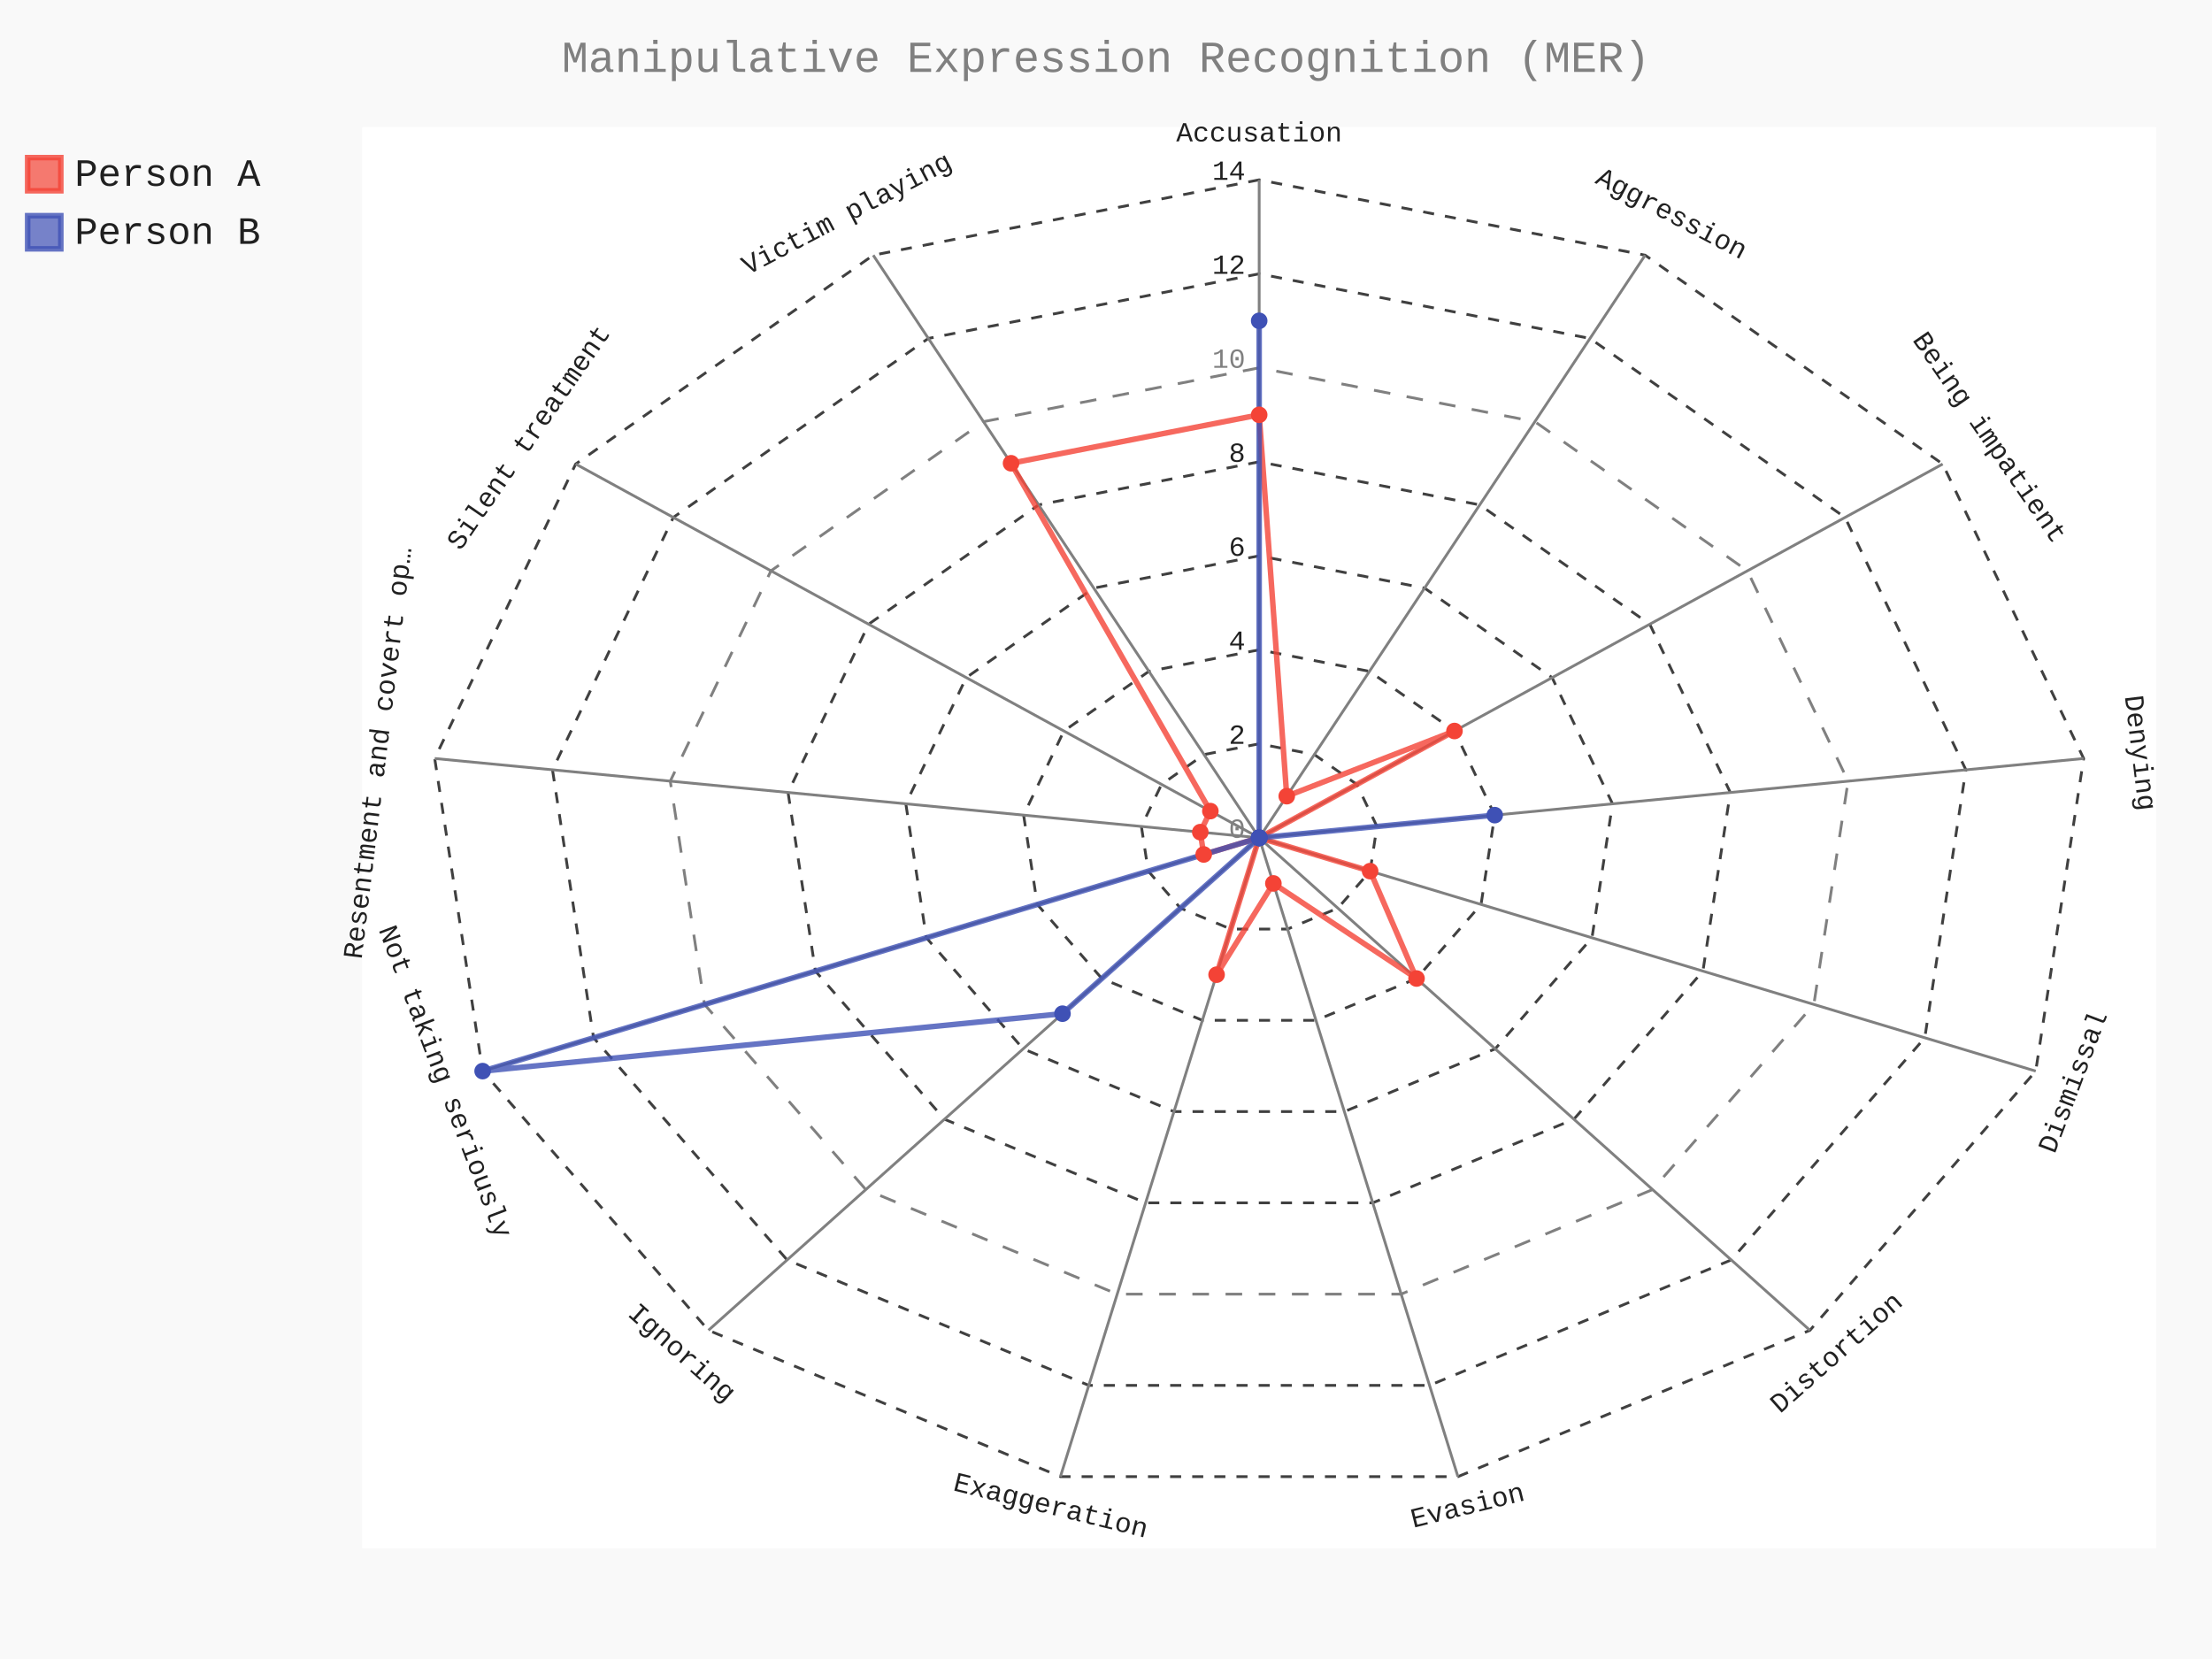
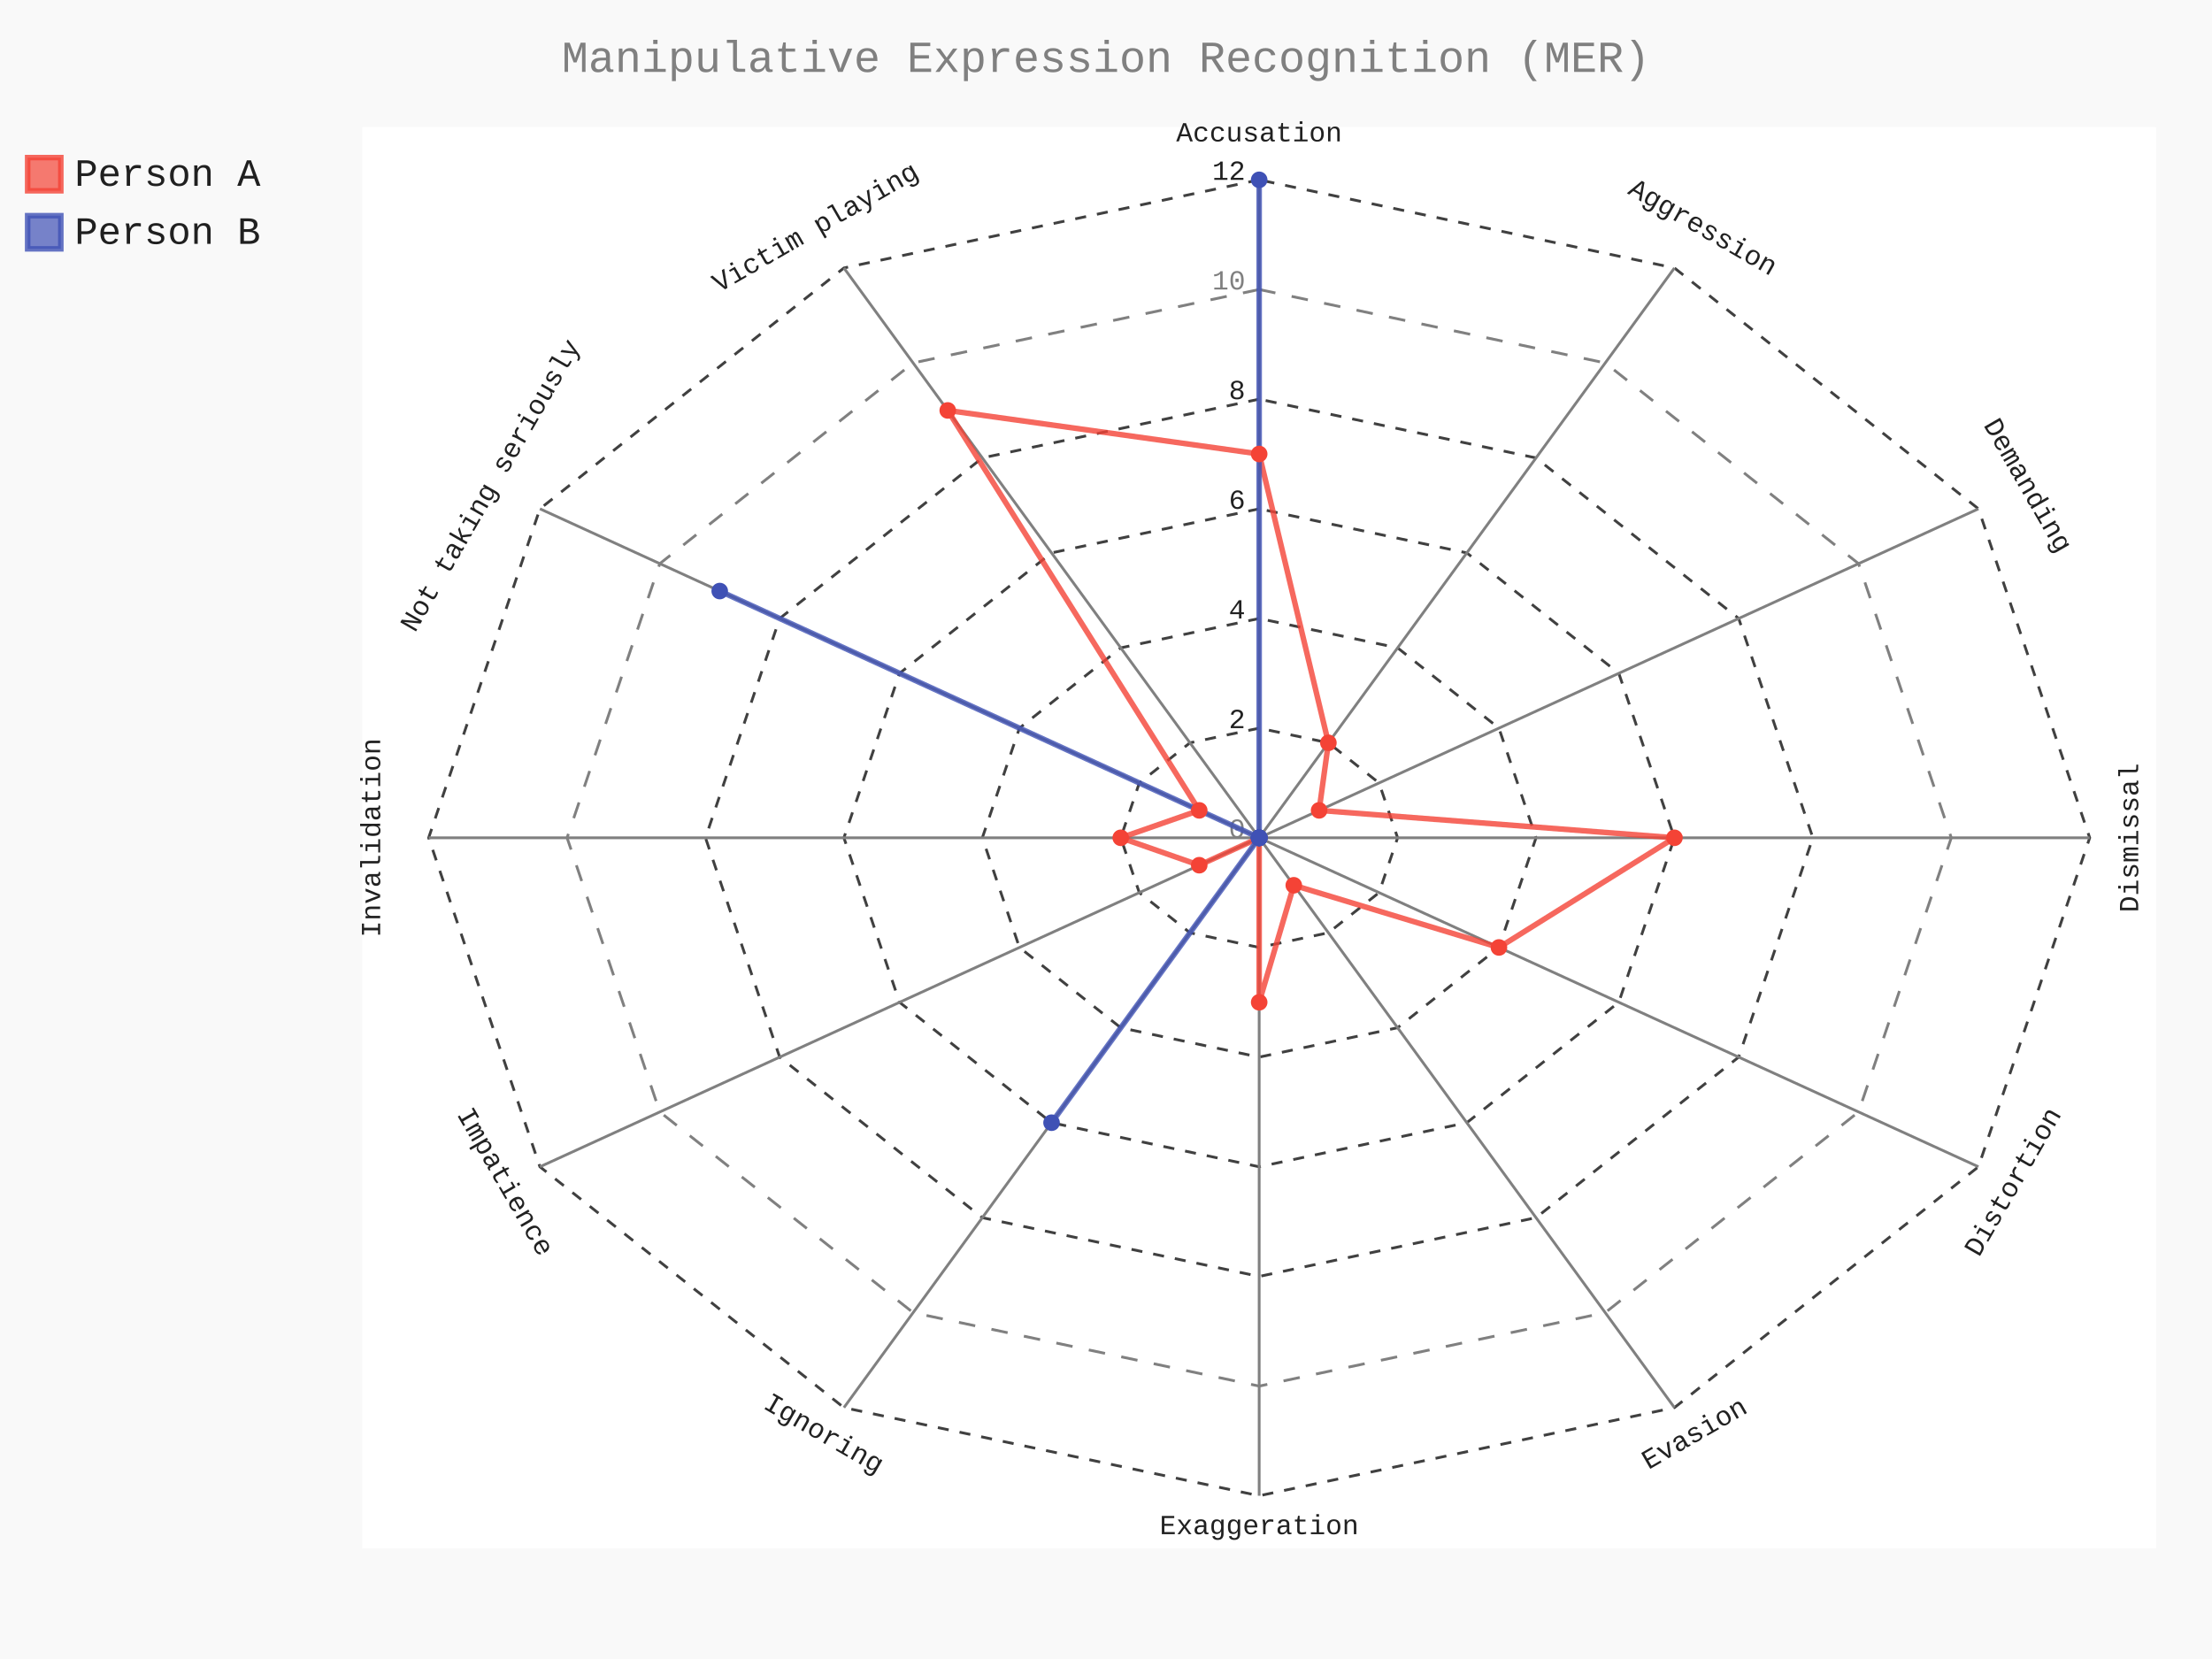
- <svg xmlns="http://www.w3.org/2000/svg" id="chart-9a601a2f-78b5-48b3-8a87-c23ac847a422" class="pygal-chart" viewBox="0 0 800 600">
+ <svg xmlns="http://www.w3.org/2000/svg" id="chart-d23153f2-4ec4-4b65-89f7-1ad8ce3be02b" class="pygal-chart" viewBox="0 0 800 600">
  <defs>
-     <style type="text/css">#chart-9a601a2f-78b5-48b3-8a87-c23ac847a422{-webkit-user-select:none;-webkit-font-smoothing:antialiased;font-family:Consolas,"Liberation Mono",Menlo,Courier,monospace}#chart-9a601a2f-78b5-48b3-8a87-c23ac847a422 .title{font-family:Consolas,"Liberation Mono",Menlo,Courier,monospace;font-size:16px}#chart-9a601a2f-78b5-48b3-8a87-c23ac847a422 .legends .legend text{font-family:Consolas,"Liberation Mono",Menlo,Courier,monospace;font-size:14px}#chart-9a601a2f-78b5-48b3-8a87-c23ac847a422 .axis text{font-family:Consolas,"Liberation Mono",Menlo,Courier,monospace;font-size:10px}#chart-9a601a2f-78b5-48b3-8a87-c23ac847a422 .axis text.major{font-family:Consolas,"Liberation Mono",Menlo,Courier,monospace;font-size:10px}#chart-9a601a2f-78b5-48b3-8a87-c23ac847a422 .text-overlay text.value{font-family:Consolas,"Liberation Mono",Menlo,Courier,monospace;font-size:16px}#chart-9a601a2f-78b5-48b3-8a87-c23ac847a422 .text-overlay text.label{font-family:Consolas,"Liberation Mono",Menlo,Courier,monospace;font-size:10px}#chart-9a601a2f-78b5-48b3-8a87-c23ac847a422 .tooltip{font-family:Consolas,"Liberation Mono",Menlo,Courier,monospace;font-size:14px}#chart-9a601a2f-78b5-48b3-8a87-c23ac847a422 text.no_data{font-family:Consolas,"Liberation Mono",Menlo,Courier,monospace;font-size:64px}
- #chart-9a601a2f-78b5-48b3-8a87-c23ac847a422{background-color:rgba(249,249,249,1)}#chart-9a601a2f-78b5-48b3-8a87-c23ac847a422 path,#chart-9a601a2f-78b5-48b3-8a87-c23ac847a422 line,#chart-9a601a2f-78b5-48b3-8a87-c23ac847a422 rect,#chart-9a601a2f-78b5-48b3-8a87-c23ac847a422 circle{-webkit-transition:150ms;-moz-transition:150ms;transition:150ms}#chart-9a601a2f-78b5-48b3-8a87-c23ac847a422 .graph &gt; .background{fill:rgba(249,249,249,1)}#chart-9a601a2f-78b5-48b3-8a87-c23ac847a422 .plot &gt; .background{fill:rgba(255,255,255,1)}#chart-9a601a2f-78b5-48b3-8a87-c23ac847a422 .graph{fill:rgba(0,0,0,.87)}#chart-9a601a2f-78b5-48b3-8a87-c23ac847a422 text.no_data{fill:rgba(128,128,128,1)}#chart-9a601a2f-78b5-48b3-8a87-c23ac847a422 .title{fill:rgba(128,128,128,1)}#chart-9a601a2f-78b5-48b3-8a87-c23ac847a422 .legends .legend text{fill:rgba(0,0,0,.87)}#chart-9a601a2f-78b5-48b3-8a87-c23ac847a422 .legends .legend:hover text{fill:rgba(128,128,128,1)}#chart-9a601a2f-78b5-48b3-8a87-c23ac847a422 .axis .line{stroke:rgba(128,128,128,1)}#chart-9a601a2f-78b5-48b3-8a87-c23ac847a422 .axis .guide.line{stroke:rgba(0,0,0,.54)}#chart-9a601a2f-78b5-48b3-8a87-c23ac847a422 .axis .major.line{stroke:rgba(0,0,0,.87)}#chart-9a601a2f-78b5-48b3-8a87-c23ac847a422 .axis text.major{fill:rgba(128,128,128,1)}#chart-9a601a2f-78b5-48b3-8a87-c23ac847a422 .axis.y .guides:hover .guide.line,#chart-9a601a2f-78b5-48b3-8a87-c23ac847a422 .line-graph .axis.x .guides:hover .guide.line,#chart-9a601a2f-78b5-48b3-8a87-c23ac847a422 .stackedline-graph .axis.x .guides:hover .guide.line,#chart-9a601a2f-78b5-48b3-8a87-c23ac847a422 .xy-graph .axis.x .guides:hover .guide.line{stroke:rgba(128,128,128,1)}#chart-9a601a2f-78b5-48b3-8a87-c23ac847a422 .axis .guides:hover text{fill:rgba(128,128,128,1)}#chart-9a601a2f-78b5-48b3-8a87-c23ac847a422 .reactive{fill-opacity:.7;stroke-opacity:.8;stroke-width:2}#chart-9a601a2f-78b5-48b3-8a87-c23ac847a422 .ci{stroke:rgba(0,0,0,.87)}#chart-9a601a2f-78b5-48b3-8a87-c23ac847a422 .reactive.active,#chart-9a601a2f-78b5-48b3-8a87-c23ac847a422 .active .reactive{fill-opacity:.8;stroke-opacity:.9;stroke-width:4}#chart-9a601a2f-78b5-48b3-8a87-c23ac847a422 .ci .reactive.active{stroke-width:1.5}#chart-9a601a2f-78b5-48b3-8a87-c23ac847a422 .series text{fill:rgba(128,128,128,1)}#chart-9a601a2f-78b5-48b3-8a87-c23ac847a422 .tooltip rect{fill:rgba(255,255,255,1);stroke:rgba(128,128,128,1);-webkit-transition:opacity 150ms;-moz-transition:opacity 150ms;transition:opacity 150ms}#chart-9a601a2f-78b5-48b3-8a87-c23ac847a422 .tooltip .label{fill:rgba(0,0,0,.87)}#chart-9a601a2f-78b5-48b3-8a87-c23ac847a422 .tooltip .label{fill:rgba(0,0,0,.87)}#chart-9a601a2f-78b5-48b3-8a87-c23ac847a422 .tooltip .legend{font-size:.8em;fill:rgba(0,0,0,.54)}#chart-9a601a2f-78b5-48b3-8a87-c23ac847a422 .tooltip .x_label{font-size:.6em;fill:rgba(128,128,128,1)}#chart-9a601a2f-78b5-48b3-8a87-c23ac847a422 .tooltip .xlink{font-size:.5em;text-decoration:underline}#chart-9a601a2f-78b5-48b3-8a87-c23ac847a422 .tooltip .value{font-size:1.5em}#chart-9a601a2f-78b5-48b3-8a87-c23ac847a422 .bound{font-size:.5em}#chart-9a601a2f-78b5-48b3-8a87-c23ac847a422 .max-value{font-size:.75em;fill:rgba(0,0,0,.54)}#chart-9a601a2f-78b5-48b3-8a87-c23ac847a422 .map-element{fill:rgba(255,255,255,1);stroke:rgba(0,0,0,.54) !important}#chart-9a601a2f-78b5-48b3-8a87-c23ac847a422 .map-element .reactive{fill-opacity:inherit;stroke-opacity:inherit}#chart-9a601a2f-78b5-48b3-8a87-c23ac847a422 .color-0,#chart-9a601a2f-78b5-48b3-8a87-c23ac847a422 .color-0 a:visited{stroke:#F44336;fill:#F44336}#chart-9a601a2f-78b5-48b3-8a87-c23ac847a422 .color-1,#chart-9a601a2f-78b5-48b3-8a87-c23ac847a422 .color-1 a:visited{stroke:#3F51B5;fill:#3F51B5}#chart-9a601a2f-78b5-48b3-8a87-c23ac847a422 .text-overlay .color-0 text{fill:black}#chart-9a601a2f-78b5-48b3-8a87-c23ac847a422 .text-overlay .color-1 text{fill:black}
- #chart-9a601a2f-78b5-48b3-8a87-c23ac847a422 text.no_data{text-anchor:middle}#chart-9a601a2f-78b5-48b3-8a87-c23ac847a422 .guide.line{fill:none}#chart-9a601a2f-78b5-48b3-8a87-c23ac847a422 .centered{text-anchor:middle}#chart-9a601a2f-78b5-48b3-8a87-c23ac847a422 .title{text-anchor:middle}#chart-9a601a2f-78b5-48b3-8a87-c23ac847a422 .legends .legend text{fill-opacity:1}#chart-9a601a2f-78b5-48b3-8a87-c23ac847a422 .axis.x text{text-anchor:middle}#chart-9a601a2f-78b5-48b3-8a87-c23ac847a422 .axis.x:not(.web) text[transform]{text-anchor:start}#chart-9a601a2f-78b5-48b3-8a87-c23ac847a422 .axis.x:not(.web) text[transform].backwards{text-anchor:end}#chart-9a601a2f-78b5-48b3-8a87-c23ac847a422 .axis.y text{text-anchor:end}#chart-9a601a2f-78b5-48b3-8a87-c23ac847a422 .axis.y text[transform].backwards{text-anchor:start}#chart-9a601a2f-78b5-48b3-8a87-c23ac847a422 .axis.y2 text{text-anchor:start}#chart-9a601a2f-78b5-48b3-8a87-c23ac847a422 .axis.y2 text[transform].backwards{text-anchor:end}#chart-9a601a2f-78b5-48b3-8a87-c23ac847a422 .axis .guide.line{stroke-dasharray:4,4;stroke:#404040}#chart-9a601a2f-78b5-48b3-8a87-c23ac847a422 .axis .major.guide.line{stroke-dasharray:6,6;stroke:#808080}#chart-9a601a2f-78b5-48b3-8a87-c23ac847a422 .horizontal .axis.y .guide.line,#chart-9a601a2f-78b5-48b3-8a87-c23ac847a422 .horizontal .axis.y2 .guide.line,#chart-9a601a2f-78b5-48b3-8a87-c23ac847a422 .vertical .axis.x .guide.line{opacity:0}#chart-9a601a2f-78b5-48b3-8a87-c23ac847a422 .horizontal .axis.always_show .guide.line,#chart-9a601a2f-78b5-48b3-8a87-c23ac847a422 .vertical .axis.always_show .guide.line{opacity:1 !important}#chart-9a601a2f-78b5-48b3-8a87-c23ac847a422 .axis.y .guides:hover .guide.line,#chart-9a601a2f-78b5-48b3-8a87-c23ac847a422 .axis.y2 .guides:hover .guide.line,#chart-9a601a2f-78b5-48b3-8a87-c23ac847a422 .axis.x .guides:hover .guide.line{opacity:1}#chart-9a601a2f-78b5-48b3-8a87-c23ac847a422 .axis .guides:hover text{opacity:1}#chart-9a601a2f-78b5-48b3-8a87-c23ac847a422 .nofill{fill:none}#chart-9a601a2f-78b5-48b3-8a87-c23ac847a422 .subtle-fill{fill-opacity:.2}#chart-9a601a2f-78b5-48b3-8a87-c23ac847a422 .dot{stroke-width:1px;fill-opacity:1;stroke-opacity:1}#chart-9a601a2f-78b5-48b3-8a87-c23ac847a422 .dot.active{stroke-width:5px}#chart-9a601a2f-78b5-48b3-8a87-c23ac847a422 .dot.negative{fill:transparent}#chart-9a601a2f-78b5-48b3-8a87-c23ac847a422 text,#chart-9a601a2f-78b5-48b3-8a87-c23ac847a422 tspan{stroke:none !important}#chart-9a601a2f-78b5-48b3-8a87-c23ac847a422 .series text.active{opacity:1}#chart-9a601a2f-78b5-48b3-8a87-c23ac847a422 .tooltip rect{fill-opacity:.95;stroke-width:.5}#chart-9a601a2f-78b5-48b3-8a87-c23ac847a422 .tooltip text{fill-opacity:1}#chart-9a601a2f-78b5-48b3-8a87-c23ac847a422 .showable{visibility:hidden}#chart-9a601a2f-78b5-48b3-8a87-c23ac847a422 .showable.shown{visibility:visible}#chart-9a601a2f-78b5-48b3-8a87-c23ac847a422 .gauge-background{fill:rgba(229,229,229,1);stroke:none}#chart-9a601a2f-78b5-48b3-8a87-c23ac847a422 .bg-lines{stroke:rgba(249,249,249,1);stroke-width:2px}</style>
+     <style type="text/css">#chart-d23153f2-4ec4-4b65-89f7-1ad8ce3be02b{-webkit-user-select:none;-webkit-font-smoothing:antialiased;font-family:Consolas,"Liberation Mono",Menlo,Courier,monospace}#chart-d23153f2-4ec4-4b65-89f7-1ad8ce3be02b .title{font-family:Consolas,"Liberation Mono",Menlo,Courier,monospace;font-size:16px}#chart-d23153f2-4ec4-4b65-89f7-1ad8ce3be02b .legends .legend text{font-family:Consolas,"Liberation Mono",Menlo,Courier,monospace;font-size:14px}#chart-d23153f2-4ec4-4b65-89f7-1ad8ce3be02b .axis text{font-family:Consolas,"Liberation Mono",Menlo,Courier,monospace;font-size:10px}#chart-d23153f2-4ec4-4b65-89f7-1ad8ce3be02b .axis text.major{font-family:Consolas,"Liberation Mono",Menlo,Courier,monospace;font-size:10px}#chart-d23153f2-4ec4-4b65-89f7-1ad8ce3be02b .text-overlay text.value{font-family:Consolas,"Liberation Mono",Menlo,Courier,monospace;font-size:16px}#chart-d23153f2-4ec4-4b65-89f7-1ad8ce3be02b .text-overlay text.label{font-family:Consolas,"Liberation Mono",Menlo,Courier,monospace;font-size:10px}#chart-d23153f2-4ec4-4b65-89f7-1ad8ce3be02b .tooltip{font-family:Consolas,"Liberation Mono",Menlo,Courier,monospace;font-size:14px}#chart-d23153f2-4ec4-4b65-89f7-1ad8ce3be02b text.no_data{font-family:Consolas,"Liberation Mono",Menlo,Courier,monospace;font-size:64px}
+ #chart-d23153f2-4ec4-4b65-89f7-1ad8ce3be02b{background-color:rgba(249,249,249,1)}#chart-d23153f2-4ec4-4b65-89f7-1ad8ce3be02b path,#chart-d23153f2-4ec4-4b65-89f7-1ad8ce3be02b line,#chart-d23153f2-4ec4-4b65-89f7-1ad8ce3be02b rect,#chart-d23153f2-4ec4-4b65-89f7-1ad8ce3be02b circle{-webkit-transition:150ms;-moz-transition:150ms;transition:150ms}#chart-d23153f2-4ec4-4b65-89f7-1ad8ce3be02b .graph &gt; .background{fill:rgba(249,249,249,1)}#chart-d23153f2-4ec4-4b65-89f7-1ad8ce3be02b .plot &gt; .background{fill:rgba(255,255,255,1)}#chart-d23153f2-4ec4-4b65-89f7-1ad8ce3be02b .graph{fill:rgba(0,0,0,.87)}#chart-d23153f2-4ec4-4b65-89f7-1ad8ce3be02b text.no_data{fill:rgba(128,128,128,1)}#chart-d23153f2-4ec4-4b65-89f7-1ad8ce3be02b .title{fill:rgba(128,128,128,1)}#chart-d23153f2-4ec4-4b65-89f7-1ad8ce3be02b .legends .legend text{fill:rgba(0,0,0,.87)}#chart-d23153f2-4ec4-4b65-89f7-1ad8ce3be02b .legends .legend:hover text{fill:rgba(128,128,128,1)}#chart-d23153f2-4ec4-4b65-89f7-1ad8ce3be02b .axis .line{stroke:rgba(128,128,128,1)}#chart-d23153f2-4ec4-4b65-89f7-1ad8ce3be02b .axis .guide.line{stroke:rgba(0,0,0,.54)}#chart-d23153f2-4ec4-4b65-89f7-1ad8ce3be02b .axis .major.line{stroke:rgba(0,0,0,.87)}#chart-d23153f2-4ec4-4b65-89f7-1ad8ce3be02b .axis text.major{fill:rgba(128,128,128,1)}#chart-d23153f2-4ec4-4b65-89f7-1ad8ce3be02b .axis.y .guides:hover .guide.line,#chart-d23153f2-4ec4-4b65-89f7-1ad8ce3be02b .line-graph .axis.x .guides:hover .guide.line,#chart-d23153f2-4ec4-4b65-89f7-1ad8ce3be02b .stackedline-graph .axis.x .guides:hover .guide.line,#chart-d23153f2-4ec4-4b65-89f7-1ad8ce3be02b .xy-graph .axis.x .guides:hover .guide.line{stroke:rgba(128,128,128,1)}#chart-d23153f2-4ec4-4b65-89f7-1ad8ce3be02b .axis .guides:hover text{fill:rgba(128,128,128,1)}#chart-d23153f2-4ec4-4b65-89f7-1ad8ce3be02b .reactive{fill-opacity:.7;stroke-opacity:.8;stroke-width:2}#chart-d23153f2-4ec4-4b65-89f7-1ad8ce3be02b .ci{stroke:rgba(0,0,0,.87)}#chart-d23153f2-4ec4-4b65-89f7-1ad8ce3be02b .reactive.active,#chart-d23153f2-4ec4-4b65-89f7-1ad8ce3be02b .active .reactive{fill-opacity:.8;stroke-opacity:.9;stroke-width:4}#chart-d23153f2-4ec4-4b65-89f7-1ad8ce3be02b .ci .reactive.active{stroke-width:1.5}#chart-d23153f2-4ec4-4b65-89f7-1ad8ce3be02b .series text{fill:rgba(128,128,128,1)}#chart-d23153f2-4ec4-4b65-89f7-1ad8ce3be02b .tooltip rect{fill:rgba(255,255,255,1);stroke:rgba(128,128,128,1);-webkit-transition:opacity 150ms;-moz-transition:opacity 150ms;transition:opacity 150ms}#chart-d23153f2-4ec4-4b65-89f7-1ad8ce3be02b .tooltip .label{fill:rgba(0,0,0,.87)}#chart-d23153f2-4ec4-4b65-89f7-1ad8ce3be02b .tooltip .label{fill:rgba(0,0,0,.87)}#chart-d23153f2-4ec4-4b65-89f7-1ad8ce3be02b .tooltip .legend{font-size:.8em;fill:rgba(0,0,0,.54)}#chart-d23153f2-4ec4-4b65-89f7-1ad8ce3be02b .tooltip .x_label{font-size:.6em;fill:rgba(128,128,128,1)}#chart-d23153f2-4ec4-4b65-89f7-1ad8ce3be02b .tooltip .xlink{font-size:.5em;text-decoration:underline}#chart-d23153f2-4ec4-4b65-89f7-1ad8ce3be02b .tooltip .value{font-size:1.5em}#chart-d23153f2-4ec4-4b65-89f7-1ad8ce3be02b .bound{font-size:.5em}#chart-d23153f2-4ec4-4b65-89f7-1ad8ce3be02b .max-value{font-size:.75em;fill:rgba(0,0,0,.54)}#chart-d23153f2-4ec4-4b65-89f7-1ad8ce3be02b .map-element{fill:rgba(255,255,255,1);stroke:rgba(0,0,0,.54) !important}#chart-d23153f2-4ec4-4b65-89f7-1ad8ce3be02b .map-element .reactive{fill-opacity:inherit;stroke-opacity:inherit}#chart-d23153f2-4ec4-4b65-89f7-1ad8ce3be02b .color-0,#chart-d23153f2-4ec4-4b65-89f7-1ad8ce3be02b .color-0 a:visited{stroke:#F44336;fill:#F44336}#chart-d23153f2-4ec4-4b65-89f7-1ad8ce3be02b .color-1,#chart-d23153f2-4ec4-4b65-89f7-1ad8ce3be02b .color-1 a:visited{stroke:#3F51B5;fill:#3F51B5}#chart-d23153f2-4ec4-4b65-89f7-1ad8ce3be02b .text-overlay .color-0 text{fill:black}#chart-d23153f2-4ec4-4b65-89f7-1ad8ce3be02b .text-overlay .color-1 text{fill:black}
+ #chart-d23153f2-4ec4-4b65-89f7-1ad8ce3be02b text.no_data{text-anchor:middle}#chart-d23153f2-4ec4-4b65-89f7-1ad8ce3be02b .guide.line{fill:none}#chart-d23153f2-4ec4-4b65-89f7-1ad8ce3be02b .centered{text-anchor:middle}#chart-d23153f2-4ec4-4b65-89f7-1ad8ce3be02b .title{text-anchor:middle}#chart-d23153f2-4ec4-4b65-89f7-1ad8ce3be02b .legends .legend text{fill-opacity:1}#chart-d23153f2-4ec4-4b65-89f7-1ad8ce3be02b .axis.x text{text-anchor:middle}#chart-d23153f2-4ec4-4b65-89f7-1ad8ce3be02b .axis.x:not(.web) text[transform]{text-anchor:start}#chart-d23153f2-4ec4-4b65-89f7-1ad8ce3be02b .axis.x:not(.web) text[transform].backwards{text-anchor:end}#chart-d23153f2-4ec4-4b65-89f7-1ad8ce3be02b .axis.y text{text-anchor:end}#chart-d23153f2-4ec4-4b65-89f7-1ad8ce3be02b .axis.y text[transform].backwards{text-anchor:start}#chart-d23153f2-4ec4-4b65-89f7-1ad8ce3be02b .axis.y2 text{text-anchor:start}#chart-d23153f2-4ec4-4b65-89f7-1ad8ce3be02b .axis.y2 text[transform].backwards{text-anchor:end}#chart-d23153f2-4ec4-4b65-89f7-1ad8ce3be02b .axis .guide.line{stroke-dasharray:4,4;stroke:#404040}#chart-d23153f2-4ec4-4b65-89f7-1ad8ce3be02b .axis .major.guide.line{stroke-dasharray:6,6;stroke:#808080}#chart-d23153f2-4ec4-4b65-89f7-1ad8ce3be02b .horizontal .axis.y .guide.line,#chart-d23153f2-4ec4-4b65-89f7-1ad8ce3be02b .horizontal .axis.y2 .guide.line,#chart-d23153f2-4ec4-4b65-89f7-1ad8ce3be02b .vertical .axis.x .guide.line{opacity:0}#chart-d23153f2-4ec4-4b65-89f7-1ad8ce3be02b .horizontal .axis.always_show .guide.line,#chart-d23153f2-4ec4-4b65-89f7-1ad8ce3be02b .vertical .axis.always_show .guide.line{opacity:1 !important}#chart-d23153f2-4ec4-4b65-89f7-1ad8ce3be02b .axis.y .guides:hover .guide.line,#chart-d23153f2-4ec4-4b65-89f7-1ad8ce3be02b .axis.y2 .guides:hover .guide.line,#chart-d23153f2-4ec4-4b65-89f7-1ad8ce3be02b .axis.x .guides:hover .guide.line{opacity:1}#chart-d23153f2-4ec4-4b65-89f7-1ad8ce3be02b .axis .guides:hover text{opacity:1}#chart-d23153f2-4ec4-4b65-89f7-1ad8ce3be02b .nofill{fill:none}#chart-d23153f2-4ec4-4b65-89f7-1ad8ce3be02b .subtle-fill{fill-opacity:.2}#chart-d23153f2-4ec4-4b65-89f7-1ad8ce3be02b .dot{stroke-width:1px;fill-opacity:1;stroke-opacity:1}#chart-d23153f2-4ec4-4b65-89f7-1ad8ce3be02b .dot.active{stroke-width:5px}#chart-d23153f2-4ec4-4b65-89f7-1ad8ce3be02b .dot.negative{fill:transparent}#chart-d23153f2-4ec4-4b65-89f7-1ad8ce3be02b text,#chart-d23153f2-4ec4-4b65-89f7-1ad8ce3be02b tspan{stroke:none !important}#chart-d23153f2-4ec4-4b65-89f7-1ad8ce3be02b .series text.active{opacity:1}#chart-d23153f2-4ec4-4b65-89f7-1ad8ce3be02b .tooltip rect{fill-opacity:.95;stroke-width:.5}#chart-d23153f2-4ec4-4b65-89f7-1ad8ce3be02b .tooltip text{fill-opacity:1}#chart-d23153f2-4ec4-4b65-89f7-1ad8ce3be02b .showable{visibility:hidden}#chart-d23153f2-4ec4-4b65-89f7-1ad8ce3be02b .showable.shown{visibility:visible}#chart-d23153f2-4ec4-4b65-89f7-1ad8ce3be02b .gauge-background{fill:rgba(229,229,229,1);stroke:none}#chart-d23153f2-4ec4-4b65-89f7-1ad8ce3be02b .bg-lines{stroke:rgba(249,249,249,1);stroke-width:2px}</style>
  </defs>
  <g class="graph radar-graph vertical">
    <rect x="0" y="0" width="800" height="600" class="background" />
    <g transform="translate(131, 46)" class="plot">
      <rect x="0" y="0" width="648.8" height="514" class="background" />
      <g class="axis y web">
        <g class="guides">
-           <path d="M324.4 19.037 L184.811 46.294 77.2 121.822 26.22 228.317 43.549 341.383 125.218 435.118 252.517 488.048 396.283 488.048 523.582 435.118 605.251 341.383 622.58 228.317 571.6 121.822 463.989 46.294 324.4 19.037 Z" class="guide line" />
-           <text x="319.4" y="19.037" class="">14</text>
-         </g>
-         <g class="guides">
-           <path d="M324.4 53.032 L204.752 76.395 112.514 141.133 68.817 232.414 83.67 329.328 153.672 409.672 262.786 455.041 386.014 455.041 495.128 409.672 565.13 329.328 579.983 232.414 536.286 141.133 444.048 76.395 324.4 53.032 Z" class="guide line" />
-           <text x="319.4" y="53.032" class="">12</text>
-         </g>
-         <g class="guides">
-           <path d="M324.4 87.026 L224.694 106.496 147.829 160.444 111.414 236.512 123.792 317.273 182.127 384.227 273.055 422.034 375.745 422.034 466.673 384.227 525.008 317.273 537.386 236.512 500.971 160.444 424.106 106.496 324.4 87.026 Z" class="major guide line" />
-           <text x="319.4" y="87.026" class="major">10</text>
-         </g>
-         <g class="guides">
-           <path d="M324.4 121.021 L244.635 136.597 183.143 179.755 154.011 240.61 163.914 305.219 210.581 358.782 283.324 389.028 365.476 389.028 438.219 358.782 484.886 305.219 494.789 240.61 465.657 179.755 404.165 136.597 324.4 121.021 Z" class="guide line" />
-           <text x="319.4" y="121.021" class="">8</text>
-         </g>
-         <g class="guides">
-           <path d="M324.4 155.016 L264.576 166.698 218.457 199.066 196.608 244.707 204.035 293.164 239.036 333.336 293.593 356.021 355.207 356.021 409.764 333.336 444.765 293.164 452.192 244.707 430.343 199.066 384.224 166.698 324.4 155.016 Z" class="guide line" />
-           <text x="319.4" y="155.016" class="">6</text>
-         </g>
-         <g class="guides">
-           <path d="M324.4 189.011 L284.517 196.798 253.771 218.378 239.206 248.805 244.157 281.109 267.491 307.891 303.862 323.014 344.938 323.014 381.309 307.891 404.643 281.109 409.594 248.805 395.029 218.378 364.283 196.798 324.4 189.011 Z" class="guide line" />
-           <text x="319.4" y="189.011" class="">4</text>
-         </g>
-         <g class="guides">
-           <path d="M324.4 223.005 L304.459 226.899 289.086 237.689 281.803 252.902 284.278 269.055 295.945 282.445 314.131 290.007 334.669 290.007 352.855 282.445 364.522 269.055 366.997 252.902 359.714 237.689 344.341 226.899 324.4 223.005 Z" class="guide line" />
-           <text x="319.4" y="223.005" class="">2</text>
-         </g>
-         <g class="guides">
-           <path d="M324.4 257 L324.4 257 324.4 257 324.4 257 324.4 257 324.4 257 324.4 257 324.4 257 324.4 257 324.4 257 324.4 257 324.4 257 324.4 257 324.4 257 Z" class="major guide line" />
+           <path d="M324.4 19.037 L174.215 50.918 64.272 138.019 24.03 257 64.272 375.981 174.215 463.082 324.4 494.963 474.585 463.082 584.528 375.981 624.77 257 584.528 138.019 474.585 50.918 324.4 19.037 Z" class="guide line" />
+           <text x="319.4" y="19.037" class="">12</text>
+         </g>
+         <g class="guides">
+           <path d="M324.4 58.698 L199.246 85.265 107.626 157.849 74.091 257 107.626 356.151 199.246 428.735 324.4 455.302 449.554 428.735 541.174 356.151 574.709 257 541.174 157.849 449.554 85.265 324.4 58.698 Z" class="major guide line" />
+           <text x="319.4" y="58.698" class="major">10</text>
+         </g>
+         <g class="guides">
+           <path d="M324.4 98.358 L224.277 119.612 150.981 177.679 124.153 257 150.981 336.321 224.277 394.388 324.4 415.642 424.523 394.388 497.819 336.321 524.647 257 497.819 177.679 424.523 119.612 324.4 98.358 Z" class="guide line" />
+           <text x="319.4" y="98.358" class="">8</text>
+         </g>
+         <g class="guides">
+           <path d="M324.4 138.019 L249.307 153.959 194.336 197.509 174.215 257 194.336 316.491 249.307 360.041 324.4 375.981 399.493 360.041 454.464 316.491 474.585 257 454.464 197.509 399.493 153.959 324.4 138.019 Z" class="guide line" />
+           <text x="319.4" y="138.019" class="">6</text>
+         </g>
+         <g class="guides">
+           <path d="M324.4 177.679 L274.338 188.306 237.691 217.34 224.277 257 237.691 296.66 274.338 325.694 324.4 336.321 374.462 325.694 411.109 296.66 424.523 257 411.109 217.34 374.462 188.306 324.4 177.679 Z" class="guide line" />
+           <text x="319.4" y="177.679" class="">4</text>
+         </g>
+         <g class="guides">
+           <path d="M324.4 217.34 L299.369 222.653 281.045 237.17 274.338 257 281.045 276.83 299.369 291.347 324.4 296.66 349.431 291.347 367.755 276.83 374.462 257 367.755 237.17 349.431 222.653 324.4 217.34 Z" class="guide line" />
+           <text x="319.4" y="217.34" class="">2</text>
+         </g>
+         <g class="guides">
+           <path d="M324.4 257 L324.4 257 324.4 257 324.4 257 324.4 257 324.4 257 324.4 257 324.4 257 324.4 257 324.4 257 324.4 257 324.4 257 324.4 257 Z" class="major guide line" />
          <text x="319.4" y="257.0" class="major">0</text>
        </g>
      </g>
      <g class="axis x web">
        <g class="guides">
          <path d="M324.4 257 L324.4 19.037" class="line" />
          <text x="324.4" y="5.14" class="" transform="rotate(0 324.4 5.14)">Accusation</text>
        </g>
        <g class="guides">
-           <path d="M324.4 257 L184.811 46.294" class="line" />
-           <text x="176.659" y="33.989" class="" transform="rotate(-27.69231 176.6589 33.98904)">Victim playing</text>
-         </g>
-         <g class="guides">
-           <path d="M324.4 257 L77.2 121.822" class="line" />
-           <text x="62.764" y="113.927" class="" transform="rotate(-55.38461 62.76355 113.9272)">Silent treatment</text>
-         </g>
-         <g class="guides">
-           <path d="M324.4 257 L26.22 228.317" class="line" />
-           <text x="8.806" y="226.642" class="" transform="rotate(-83.07692 8.805936 226.6416)">Resentment and covert op…</text>
-         </g>
-         <g class="guides">
-           <path d="M324.4 257 L43.549 341.383" class="line" />
-           <text x="27.147" y="346.311" class="" transform="rotate(-290.7692 27.14712 346.3108)">Not taking seriously</text>
-         </g>
-         <g class="guides">
-           <path d="M324.4 257 L125.218 435.118" class="line" />
-           <text x="113.585" y="445.52" class="" transform="rotate(-318.4615 113.5853 445.5199)">Ignoring</text>
-         </g>
-         <g class="guides">
-           <path d="M324.4 257 L252.517 488.048" class="line" />
-           <text x="248.319" y="501.541" class="" transform="rotate(-346.1538 248.3187 501.5414)">Exaggeration</text>
-         </g>
-         <g class="guides">
-           <path d="M324.4 257 L396.283 488.048" class="line" />
-           <text x="400.481" y="501.541" class="" transform="rotate(-373.8462 400.4813 501.5414)">Evasion</text>
-         </g>
-         <g class="guides">
-           <path d="M324.4 257 L523.582 435.118" class="line" />
-           <text x="535.215" y="445.52" class="" transform="rotate(-401.5385 535.2147 445.5199)">Distortion</text>
-         </g>
-         <g class="guides">
-           <path d="M324.4 257 L605.251 341.383" class="line" />
-           <text x="621.653" y="346.311" class="" transform="rotate(-429.2308 621.6529 346.3108)">Dismissal</text>
-         </g>
-         <g class="guides">
-           <path d="M324.4 257 L622.58 228.317" class="line" />
-           <text x="639.994" y="226.642" class="" transform="rotate(-276.9231 639.9941 226.6416)">Denying</text>
-         </g>
-         <g class="guides">
-           <path d="M324.4 257 L571.6 121.822" class="line" />
-           <text x="586.036" y="113.927" class="" transform="rotate(-304.6154 586.0364 113.9272)">Being impatient</text>
-         </g>
-         <g class="guides">
-           <path d="M324.4 257 L463.989 46.294" class="line" />
-           <text x="472.141" y="33.989" class="" transform="rotate(-332.3077 472.1411 33.98904)">Aggression</text>
+           <path d="M324.4 257 L174.215 50.918" class="line" />
+           <text x="165.444" y="38.883" class="" transform="rotate(-30 165.444 38.88284)">Victim playing</text>
+         </g>
+         <g class="guides">
+           <path d="M324.4 257 L64.272 138.019" class="line" />
+           <text x="49.08" y="131.07" class="" transform="rotate(-60 49.08013 131.07)">Not taking seriously</text>
+         </g>
+         <g class="guides">
+           <path d="M324.4 257 L24.03 257" class="line" />
+           <text x="6.488" y="257" class="" transform="rotate(-90 6.488 257)">Invalidation</text>
+         </g>
+         <g class="guides">
+           <path d="M324.4 257 L64.272 375.981" class="line" />
+           <text x="49.08" y="382.93" class="" transform="rotate(-300 49.08013 382.93)">Impatience</text>
+         </g>
+         <g class="guides">
+           <path d="M324.4 257 L174.215 463.082" class="line" />
+           <text x="165.444" y="475.117" class="" transform="rotate(-330 165.444 475.1172)">Ignoring</text>
+         </g>
+         <g class="guides">
+           <path d="M324.4 257 L324.4 494.963" class="line" />
+           <text x="324.4" y="508.86" class="" transform="rotate(-360 324.4 508.86)">Exaggeration</text>
+         </g>
+         <g class="guides">
+           <path d="M324.4 257 L474.585 463.082" class="line" />
+           <text x="483.356" y="475.117" class="" transform="rotate(-390 483.356 475.1172)">Evasion</text>
+         </g>
+         <g class="guides">
+           <path d="M324.4 257 L584.528 375.981" class="line" />
+           <text x="599.72" y="382.93" class="" transform="rotate(-420 599.7199 382.93)">Distortion</text>
+         </g>
+         <g class="guides">
+           <path d="M324.4 257 L624.77 257" class="line" />
+           <text x="642.312" y="257" class="" transform="rotate(-450 642.312 257)">Dismissal</text>
+         </g>
+         <g class="guides">
+           <path d="M324.4 257 L584.528 138.019" class="line" />
+           <text x="599.72" y="131.07" class="" transform="rotate(-300 599.7199 131.07)">Demanding</text>
+         </g>
+         <g class="guides">
+           <path d="M324.4 257 L474.585 50.918" class="line" />
+           <text x="483.356" y="38.883" class="" transform="rotate(-330 483.356 38.88284)">Aggression</text>
        </g>
      </g>
      <g class="series serie-0 color-0">
-         <path d="M324.4 104.024 L234.664 121.546 306.743 247.344 303.101 254.951 304.339 263.027 324.4 257 308.996 306.51 329.535 273.503 381.309 307.891 364.522 269.055 324.4 257 395.029 218.378 334.371 241.95 Z" class="line reactive nofill" />
+         <path d="M324.4 118.188 L211.761 102.439 302.723 247.085 274.338 257 302.723 266.915 324.4 257 324.4 316.491 336.915 274.173 411.109 296.66 474.585 257 346.077 247.085 349.431 222.653 Z" class="line reactive nofill" />
      </g>
      <g class="series serie-1 color-1">
-         <path d="M324.4 70.029 L324.4 257 324.4 257 324.4 257 43.549 341.383 253.263 320.614 324.4 257 324.4 257 324.4 257 324.4 257 409.594 248.805 324.4 257 324.4 257 Z" class="line reactive nofill" />
+         <path d="M324.4 19.037 L324.4 257 129.304 167.764 324.4 257 324.4 257 249.307 360.041 324.4 257 324.4 257 324.4 257 324.4 257 324.4 257 324.4 257 Z" class="line reactive nofill" />
      </g>
    </g>
    <g class="titles">
      <text x="400.0" y="26" class="title plot_title">Manipulative Expression Recognition (MER)</text>
    </g>
    <g transform="translate(131, 46)" class="plot overlay">
      <g class="series serie-0 color-0">
        <g class="dots">
-           <circle cx="324.4" cy="104.024" r="2.5" class="dot reactive tooltip-trigger" />
-         </g>
-         <g class="dots">
-           <circle cx="234.664" cy="121.546" r="2.5" class="dot reactive tooltip-trigger" />
-         </g>
-         <g class="dots">
-           <circle cx="306.743" cy="247.344" r="2.5" class="dot reactive tooltip-trigger" />
-         </g>
-         <g class="dots">
-           <circle cx="303.101" cy="254.951" r="2.5" class="dot reactive tooltip-trigger" />
-         </g>
-         <g class="dots">
-           <circle cx="304.339" cy="263.027" r="2.5" class="dot reactive tooltip-trigger" />
-         </g>
-         <g class="dots">
-           <circle cx="324.4" cy="257.0" r="2.5" class="dot reactive tooltip-trigger" />
-         </g>
-         <g class="dots">
-           <circle cx="308.996" cy="306.51" r="2.5" class="dot reactive tooltip-trigger" />
-         </g>
-         <g class="dots">
-           <circle cx="329.535" cy="273.503" r="2.5" class="dot reactive tooltip-trigger" />
-         </g>
-         <g class="dots">
-           <circle cx="381.309" cy="307.891" r="2.5" class="dot reactive tooltip-trigger" />
-         </g>
-         <g class="dots">
-           <circle cx="364.522" cy="269.055" r="2.5" class="dot reactive tooltip-trigger" />
-         </g>
-         <g class="dots">
-           <circle cx="324.4" cy="257.0" r="2.5" class="dot reactive tooltip-trigger" />
-         </g>
-         <g class="dots">
-           <circle cx="395.029" cy="218.378" r="2.5" class="dot reactive tooltip-trigger" />
-         </g>
-         <g class="dots">
-           <circle cx="334.371" cy="241.95" r="2.5" class="dot reactive tooltip-trigger" />
+           <circle cx="324.4" cy="118.188" r="2.5" class="dot reactive tooltip-trigger" />
+         </g>
+         <g class="dots">
+           <circle cx="211.761" cy="102.439" r="2.5" class="dot reactive tooltip-trigger" />
+         </g>
+         <g class="dots">
+           <circle cx="302.723" cy="247.085" r="2.5" class="dot reactive tooltip-trigger" />
+         </g>
+         <g class="dots">
+           <circle cx="274.338" cy="257.0" r="2.5" class="dot reactive tooltip-trigger" />
+         </g>
+         <g class="dots">
+           <circle cx="302.723" cy="266.915" r="2.5" class="dot reactive tooltip-trigger" />
+         </g>
+         <g class="dots">
+           <circle cx="324.4" cy="257.0" r="2.5" class="dot reactive tooltip-trigger" />
+         </g>
+         <g class="dots">
+           <circle cx="324.4" cy="316.491" r="2.5" class="dot reactive tooltip-trigger" />
+         </g>
+         <g class="dots">
+           <circle cx="336.915" cy="274.173" r="2.5" class="dot reactive tooltip-trigger" />
+         </g>
+         <g class="dots">
+           <circle cx="411.109" cy="296.66" r="2.5" class="dot reactive tooltip-trigger" />
+         </g>
+         <g class="dots">
+           <circle cx="474.585" cy="257" r="2.5" class="dot reactive tooltip-trigger" />
+         </g>
+         <g class="dots">
+           <circle cx="346.077" cy="247.085" r="2.5" class="dot reactive tooltip-trigger" />
+         </g>
+         <g class="dots">
+           <circle cx="349.431" cy="222.653" r="2.5" class="dot reactive tooltip-trigger" />
        </g>
      </g>
      <g class="series serie-1 color-1">
        <g class="dots">
-           <circle cx="324.4" cy="70.029" r="2.5" class="dot reactive tooltip-trigger" />
-         </g>
-         <g class="dots">
-           <circle cx="324.4" cy="257.0" r="2.5" class="dot reactive tooltip-trigger" />
-         </g>
-         <g class="dots">
-           <circle cx="324.4" cy="257.0" r="2.5" class="dot reactive tooltip-trigger" />
-         </g>
-         <g class="dots">
-           <circle cx="324.4" cy="257.0" r="2.5" class="dot reactive tooltip-trigger" />
-         </g>
-         <g class="dots">
-           <circle cx="43.549" cy="341.383" r="2.5" class="dot reactive tooltip-trigger" />
-         </g>
-         <g class="dots">
-           <circle cx="253.263" cy="320.614" r="2.5" class="dot reactive tooltip-trigger" />
-         </g>
-         <g class="dots">
-           <circle cx="324.4" cy="257.0" r="2.5" class="dot reactive tooltip-trigger" />
-         </g>
-         <g class="dots">
-           <circle cx="324.4" cy="257.0" r="2.5" class="dot reactive tooltip-trigger" />
-         </g>
-         <g class="dots">
-           <circle cx="324.4" cy="257.0" r="2.5" class="dot reactive tooltip-trigger" />
-         </g>
-         <g class="dots">
-           <circle cx="324.4" cy="257.0" r="2.5" class="dot reactive tooltip-trigger" />
-         </g>
-         <g class="dots">
-           <circle cx="409.594" cy="248.805" r="2.5" class="dot reactive tooltip-trigger" />
+           <circle cx="324.4" cy="19.037" r="2.5" class="dot reactive tooltip-trigger" />
+         </g>
+         <g class="dots">
+           <circle cx="324.4" cy="257.0" r="2.5" class="dot reactive tooltip-trigger" />
+         </g>
+         <g class="dots">
+           <circle cx="129.304" cy="167.764" r="2.5" class="dot reactive tooltip-trigger" />
+         </g>
+         <g class="dots">
+           <circle cx="324.4" cy="257.0" r="2.5" class="dot reactive tooltip-trigger" />
+         </g>
+         <g class="dots">
+           <circle cx="324.4" cy="257.0" r="2.5" class="dot reactive tooltip-trigger" />
+         </g>
+         <g class="dots">
+           <circle cx="249.307" cy="360.041" r="2.5" class="dot reactive tooltip-trigger" />
+         </g>
+         <g class="dots">
+           <circle cx="324.4" cy="257.0" r="2.5" class="dot reactive tooltip-trigger" />
+         </g>
+         <g class="dots">
+           <circle cx="324.4" cy="257.0" r="2.5" class="dot reactive tooltip-trigger" />
+         </g>
+         <g class="dots">
+           <circle cx="324.4" cy="257.0" r="2.5" class="dot reactive tooltip-trigger" />
+         </g>
+         <g class="dots">
+           <circle cx="324.4" cy="257.0" r="2.5" class="dot reactive tooltip-trigger" />
        </g>
        <g class="dots">
          <circle cx="324.4" cy="257.0" r="2.5" class="dot reactive tooltip-trigger" />
        </g>
        <g class="dots">
          <circle cx="324.4" cy="257.0" r="2.5" class="dot reactive tooltip-trigger" />
        </g>
      </g>
    </g>
    <g transform="translate(131, 46)" class="plot text-overlay">
      <g class="series serie-0 color-0" />
      <g class="series serie-1 color-1" />
    </g>
    <g transform="translate(131, 46)" class="plot tooltip-overlay">
      <g transform="translate(0 0)" style="opacity: 0" class="tooltip">
        <rect rx="0" ry="0" width="0" height="0" class="tooltip-box" />
        <g class="text" />
      </g>
    </g>
    <g transform="translate(10, 56)" class="legends">
      <g id="activate-serie-0" class="legend reactive activate-serie">
        <rect x="0.0" y="1.0" width="12" height="12" class="color-0 reactive" />
        <text x="17.0" y="11.2">Person A</text>
      </g>
      <g id="activate-serie-1" class="legend reactive activate-serie">
        <rect x="0.0" y="22.0" width="12" height="12" class="color-1 reactive" />
        <text x="17.0" y="32.2">Person B</text>
      </g>
    </g>
    <g transform="translate(790, 56)" class="legends" />
  </g>
</svg>
